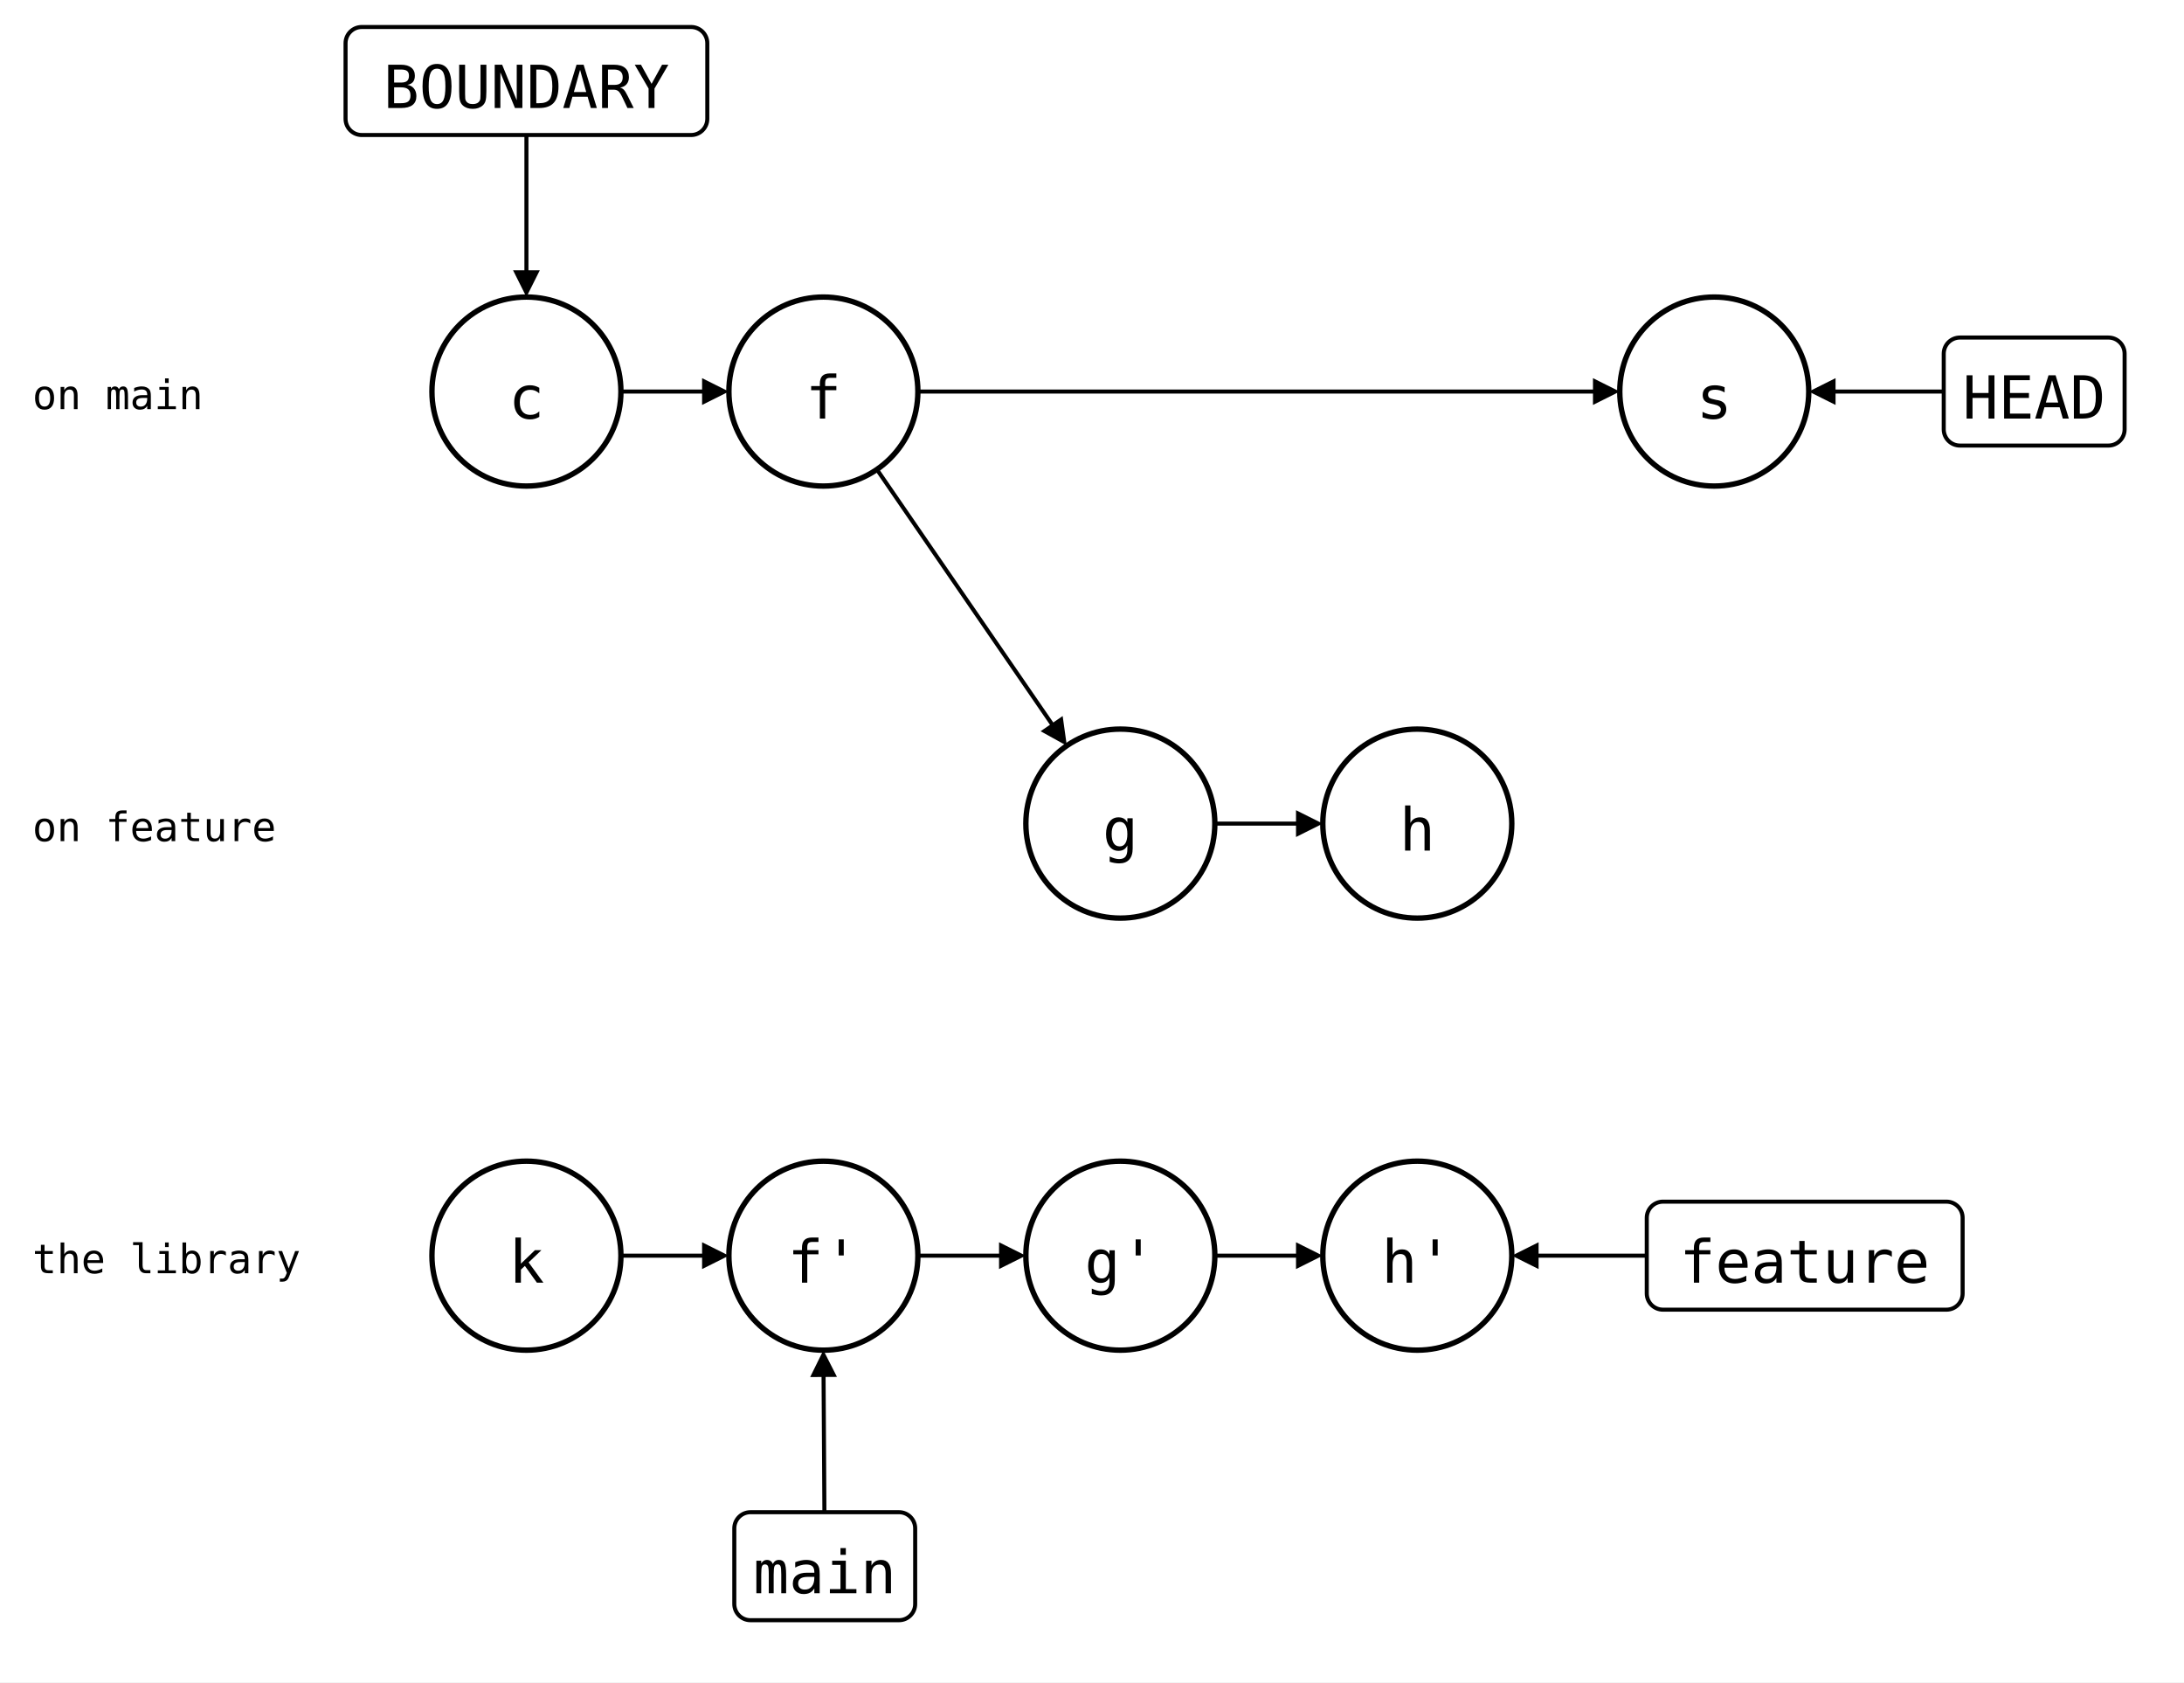
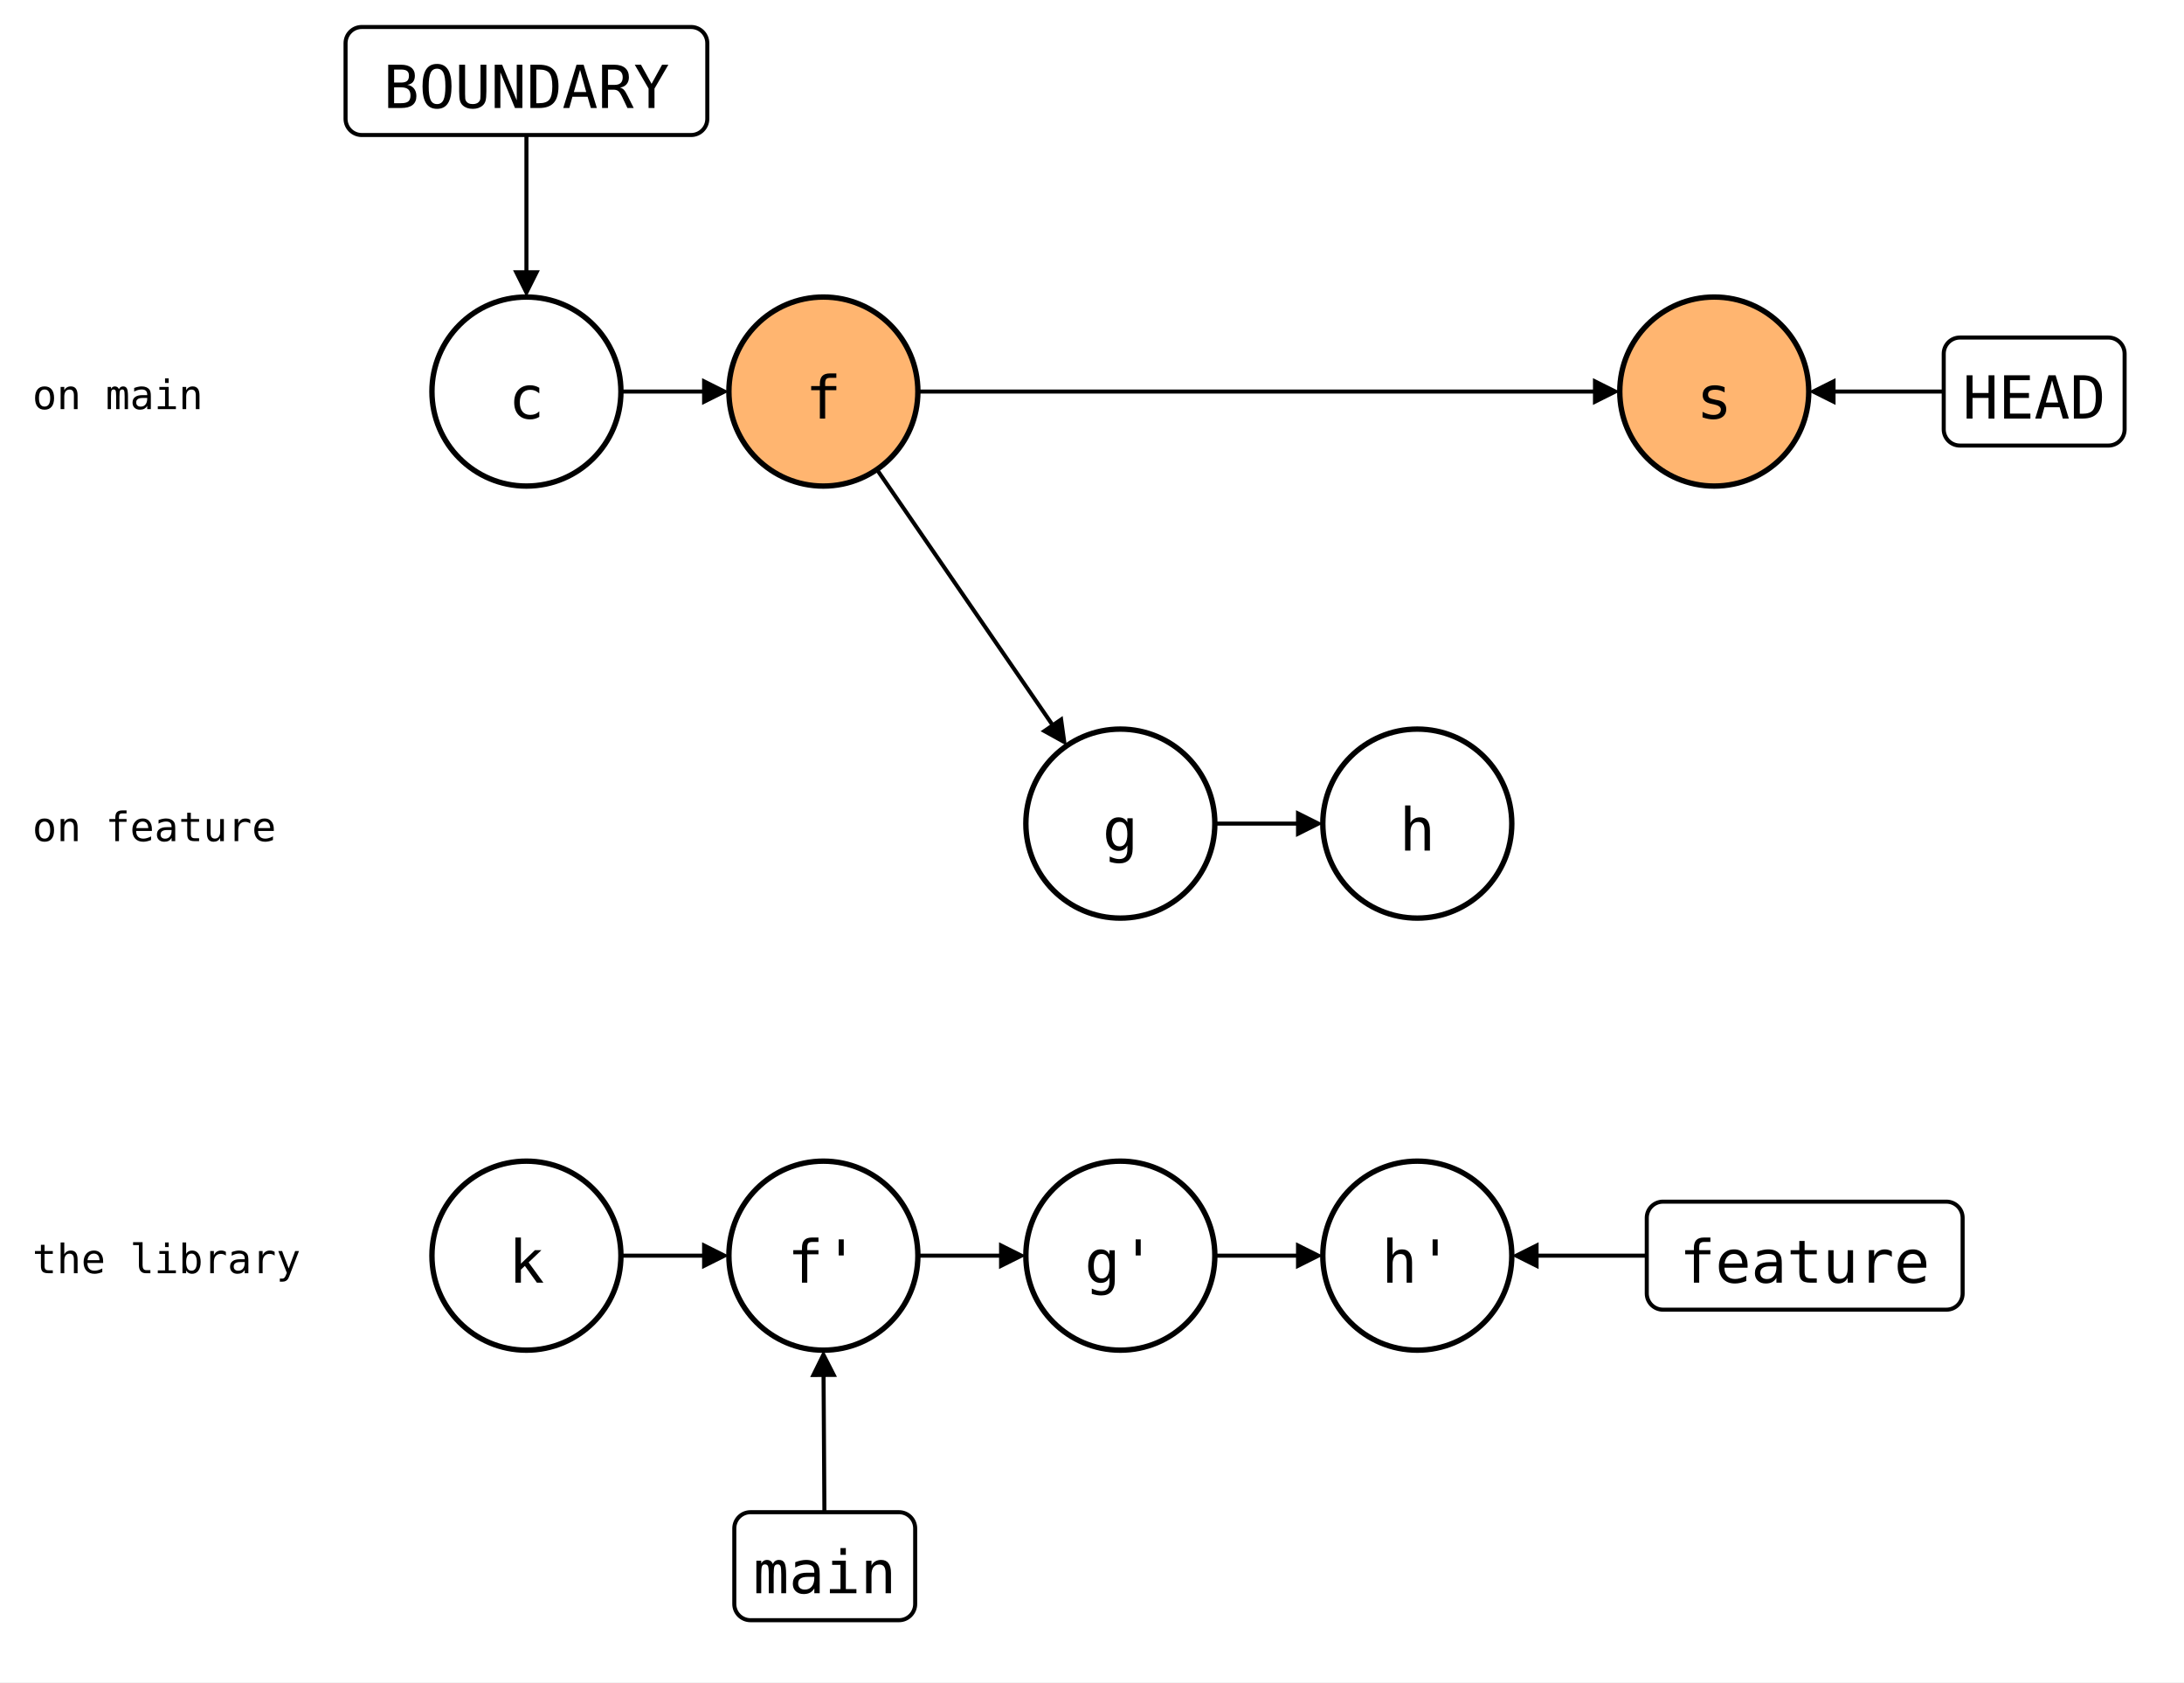
- <svg xmlns="http://www.w3.org/2000/svg" style="background: #ffffff; background-color: light-dark(#ffffff, #121212); color-scheme: light dark;" version="1.1" width="809px" height="623px" viewBox="0 0 809 623" id="ge-svg-VYaWff8DveuT24arUG0e" content="&lt;mxfile host=&quot;Electron&quot;&gt;&#10;  &lt;diagram name=&quot;git-subrepo-splice&quot; id=&quot;git-subrepo-splice&quot;&gt;&#10;    &lt;mxGraphModel grid=&quot;0&quot; gridSize=&quot;10&quot; guides=&quot;1&quot; tooltips=&quot;1&quot; connect=&quot;1&quot; arrows=&quot;1&quot; fold=&quot;0&quot; page=&quot;0&quot; pageScale=&quot;1&quot; pageWidth=&quot;850&quot; pageHeight=&quot;1100&quot; background=&quot;#ffffff&quot; math=&quot;0&quot; shadow=&quot;0&quot;&gt;&#10;      &lt;root&gt;&#10;        &lt;mxCell id=&quot;0&quot; /&gt;&#10;        &lt;mxCell id=&quot;1&quot; parent=&quot;0&quot; /&gt;&#10;        &lt;mxCell id=&quot;text0&quot; parent=&quot;1&quot; style=&quot;text;strokeColor=none;fillColor=none;align=left;verticalAlign=middle;fontSize=15;fontFamily=Roboto Mono,monospace;&quot; value=&quot;on main&quot; vertex=&quot;1&quot;&gt;&#10;          &lt;mxGeometry height=&quot;30&quot; width=&quot;130&quot; y=&quot;90&quot; as=&quot;geometry&quot; /&gt;&#10;        &lt;/mxCell&gt;&#10;        &lt;mxCell id=&quot;text1&quot; parent=&quot;1&quot; style=&quot;text;strokeColor=none;fillColor=none;align=left;verticalAlign=middle;fontSize=15;fontFamily=Roboto Mono,monospace;&quot; value=&quot;on feature&quot; vertex=&quot;1&quot;&gt;&#10;          &lt;mxGeometry height=&quot;30&quot; width=&quot;130&quot; y=&quot;250&quot; as=&quot;geometry&quot; /&gt;&#10;        &lt;/mxCell&gt;&#10;        &lt;mxCell id=&quot;text2&quot; parent=&quot;1&quot; style=&quot;text;strokeColor=none;fillColor=none;align=left;verticalAlign=middle;fontSize=15;fontFamily=Roboto Mono,monospace;&quot; value=&quot;the library&quot; vertex=&quot;1&quot;&gt;&#10;          &lt;mxGeometry height=&quot;30&quot; width=&quot;130&quot; y=&quot;410&quot; as=&quot;geometry&quot; /&gt;&#10;        &lt;/mxCell&gt;&#10;        &lt;mxCell id=&quot;c&quot; parent=&quot;1&quot; style=&quot;ellipse;aspect=fixed;strokeWidth=2;fontSize=22;fontFamily=Roboto Mono,monospace;&quot; value=&quot;c&quot; vertex=&quot;1&quot;&gt;&#10;          &lt;mxGeometry height=&quot;70&quot; width=&quot;70&quot; x=&quot;150&quot; y=&quot;70&quot; as=&quot;geometry&quot; /&gt;&#10;        &lt;/mxCell&gt;&#10;        &lt;mxCell id=&quot;f&quot; parent=&quot;1&quot; style=&quot;ellipse;aspect=fixed;strokeWidth=2;fontSize=22;fontFamily=Roboto Mono,monospace;&quot; value=&quot;f&quot; vertex=&quot;1&quot;&gt;&#10;          &lt;mxGeometry height=&quot;70&quot; width=&quot;70&quot; x=&quot;260&quot; y=&quot;70&quot; as=&quot;geometry&quot; /&gt;&#10;        &lt;/mxCell&gt;&#10;        &lt;mxCell id=&quot;s&quot; parent=&quot;1&quot; style=&quot;ellipse;aspect=fixed;strokeWidth=2;fontSize=22;fontFamily=Roboto Mono,monospace;&quot; value=&quot;s&quot; vertex=&quot;1&quot;&gt;&#10;          &lt;mxGeometry height=&quot;70&quot; width=&quot;70&quot; x=&quot;590&quot; y=&quot;70&quot; as=&quot;geometry&quot; /&gt;&#10;        &lt;/mxCell&gt;&#10;        &lt;mxCell id=&quot;g&quot; parent=&quot;1&quot; style=&quot;ellipse;aspect=fixed;strokeWidth=2;fontSize=22;fontFamily=Roboto Mono,monospace;&quot; value=&quot;g&quot; vertex=&quot;1&quot;&gt;&#10;          &lt;mxGeometry height=&quot;70&quot; width=&quot;70&quot; x=&quot;370&quot; y=&quot;230&quot; as=&quot;geometry&quot; /&gt;&#10;        &lt;/mxCell&gt;&#10;        &lt;mxCell id=&quot;h&quot; parent=&quot;1&quot; style=&quot;ellipse;aspect=fixed;strokeWidth=2;fontSize=22;fontFamily=Roboto Mono,monospace;&quot; value=&quot;h&quot; vertex=&quot;1&quot;&gt;&#10;          &lt;mxGeometry height=&quot;70&quot; width=&quot;70&quot; x=&quot;480&quot; y=&quot;230&quot; as=&quot;geometry&quot; /&gt;&#10;        &lt;/mxCell&gt;&#10;        &lt;mxCell id=&quot;k&quot; parent=&quot;1&quot; style=&quot;ellipse;aspect=fixed;strokeWidth=2;fontSize=22;fontFamily=Roboto Mono,monospace;&quot; value=&quot;k&quot; vertex=&quot;1&quot;&gt;&#10;          &lt;mxGeometry height=&quot;70&quot; width=&quot;70&quot; x=&quot;150&quot; y=&quot;390&quot; as=&quot;geometry&quot; /&gt;&#10;        &lt;/mxCell&gt;&#10;        &lt;mxCell id=&quot;f_&quot; parent=&quot;1&quot; style=&quot;ellipse;aspect=fixed;strokeWidth=2;fontSize=22;fontFamily=Roboto Mono,monospace;&quot; value=&quot;f&amp;#39;&quot; vertex=&quot;1&quot;&gt;&#10;          &lt;mxGeometry height=&quot;70&quot; width=&quot;70&quot; x=&quot;260&quot; y=&quot;390&quot; as=&quot;geometry&quot; /&gt;&#10;        &lt;/mxCell&gt;&#10;        &lt;mxCell id=&quot;g_&quot; parent=&quot;1&quot; style=&quot;ellipse;aspect=fixed;strokeWidth=2;fontSize=22;fontFamily=Roboto Mono,monospace;&quot; value=&quot;g&amp;#39;&quot; vertex=&quot;1&quot;&gt;&#10;          &lt;mxGeometry height=&quot;70&quot; width=&quot;70&quot; x=&quot;370&quot; y=&quot;390&quot; as=&quot;geometry&quot; /&gt;&#10;        &lt;/mxCell&gt;&#10;        &lt;mxCell id=&quot;h_&quot; parent=&quot;1&quot; style=&quot;ellipse;aspect=fixed;strokeWidth=2;fontSize=22;fontFamily=Roboto Mono,monospace;&quot; value=&quot;h&amp;#39;&quot; vertex=&quot;1&quot;&gt;&#10;          &lt;mxGeometry height=&quot;70&quot; width=&quot;70&quot; x=&quot;480&quot; y=&quot;390&quot; as=&quot;geometry&quot; /&gt;&#10;        &lt;/mxCell&gt;&#10;        &lt;mxCell id=&quot;box0&quot; parent=&quot;1&quot; style=&quot;rounded=1;strokeWidth=1.5;fontSize=22;fontFamily=Roboto Mono,monospace;&quot; value=&quot;HEAD&quot; vertex=&quot;1&quot;&gt;&#10;          &lt;mxGeometry height=&quot;40&quot; width=&quot;67&quot; x=&quot;710&quot; y=&quot;85&quot; as=&quot;geometry&quot; /&gt;&#10;        &lt;/mxCell&gt;&#10;        &lt;mxCell id=&quot;e0&quot; edge=&quot;1&quot; parent=&quot;1&quot; source=&quot;box0&quot; style=&quot;endArrow=block;endFill=1;html=1;strokeWidth=1.5;rounded=0;&quot; target=&quot;s&quot;&gt;&#10;          &lt;mxGeometry relative=&quot;1&quot; as=&quot;geometry&quot; /&gt;&#10;        &lt;/mxCell&gt;&#10;        &lt;mxCell id=&quot;box1&quot; parent=&quot;1&quot; style=&quot;rounded=1;strokeWidth=1.5;fontSize=22;fontFamily=Roboto Mono,monospace;&quot; value=&quot;BOUNDARY&quot; vertex=&quot;1&quot;&gt;&#10;          &lt;mxGeometry height=&quot;40&quot; width=&quot;134&quot; x=&quot;118&quot; y=&quot;-30&quot; as=&quot;geometry&quot; /&gt;&#10;        &lt;/mxCell&gt;&#10;        &lt;mxCell id=&quot;e1&quot; edge=&quot;1&quot; parent=&quot;1&quot; source=&quot;box1&quot; style=&quot;endArrow=block;endFill=1;html=1;strokeWidth=1.5;rounded=0;&quot; target=&quot;c&quot;&gt;&#10;          &lt;mxGeometry relative=&quot;1&quot; as=&quot;geometry&quot; /&gt;&#10;        &lt;/mxCell&gt;&#10;        &lt;mxCell id=&quot;box2&quot; parent=&quot;1&quot; style=&quot;rounded=1;strokeWidth=1.5;fontSize=22;fontFamily=Roboto Mono,monospace;&quot; value=&quot;main&quot; vertex=&quot;1&quot;&gt;&#10;          &lt;mxGeometry height=&quot;40&quot; width=&quot;67&quot; x=&quot;262&quot; y=&quot;520&quot; as=&quot;geometry&quot; /&gt;&#10;        &lt;/mxCell&gt;&#10;        &lt;mxCell id=&quot;e2&quot; edge=&quot;1&quot; parent=&quot;1&quot; source=&quot;box2&quot; style=&quot;endArrow=block;endFill=1;html=1;strokeWidth=1.5;rounded=0;&quot; target=&quot;f_&quot;&gt;&#10;          &lt;mxGeometry relative=&quot;1&quot; as=&quot;geometry&quot; /&gt;&#10;        &lt;/mxCell&gt;&#10;        &lt;mxCell id=&quot;box3&quot; parent=&quot;1&quot; style=&quot;rounded=1;strokeWidth=1.5;fontSize=22;fontFamily=Roboto Mono,monospace;&quot; value=&quot;feature&quot; vertex=&quot;1&quot;&gt;&#10;          &lt;mxGeometry height=&quot;40&quot; width=&quot;117&quot; x=&quot;600&quot; y=&quot;405&quot; as=&quot;geometry&quot; /&gt;&#10;        &lt;/mxCell&gt;&#10;        &lt;mxCell id=&quot;e3&quot; edge=&quot;1&quot; parent=&quot;1&quot; source=&quot;box3&quot; style=&quot;endArrow=block;endFill=1;html=1;strokeWidth=1.5;rounded=0;&quot; target=&quot;h_&quot;&gt;&#10;          &lt;mxGeometry relative=&quot;1&quot; as=&quot;geometry&quot; /&gt;&#10;        &lt;/mxCell&gt;&#10;        &lt;mxCell id=&quot;e4&quot; edge=&quot;1&quot; parent=&quot;1&quot; source=&quot;c&quot; style=&quot;endArrow=block;endFill=1;html=1;strokeWidth=1.5;rounded=0;&quot; target=&quot;f&quot;&gt;&#10;          &lt;mxGeometry relative=&quot;1&quot; as=&quot;geometry&quot; /&gt;&#10;        &lt;/mxCell&gt;&#10;        &lt;mxCell id=&quot;e5&quot; edge=&quot;1&quot; parent=&quot;1&quot; source=&quot;f&quot; style=&quot;endArrow=block;endFill=1;html=1;strokeWidth=1.5;rounded=0;&quot; target=&quot;s&quot;&gt;&#10;          &lt;mxGeometry relative=&quot;1&quot; as=&quot;geometry&quot; /&gt;&#10;        &lt;/mxCell&gt;&#10;        &lt;mxCell id=&quot;e6&quot; edge=&quot;1&quot; parent=&quot;1&quot; source=&quot;f&quot; style=&quot;endArrow=block;endFill=1;html=1;strokeWidth=1.5;rounded=0;&quot; target=&quot;g&quot;&gt;&#10;          &lt;mxGeometry relative=&quot;1&quot; as=&quot;geometry&quot; /&gt;&#10;        &lt;/mxCell&gt;&#10;        &lt;mxCell id=&quot;e7&quot; edge=&quot;1&quot; parent=&quot;1&quot; source=&quot;g&quot; style=&quot;endArrow=block;endFill=1;html=1;strokeWidth=1.5;rounded=0;&quot; target=&quot;h&quot;&gt;&#10;          &lt;mxGeometry relative=&quot;1&quot; as=&quot;geometry&quot; /&gt;&#10;        &lt;/mxCell&gt;&#10;        &lt;mxCell id=&quot;e8&quot; edge=&quot;1&quot; parent=&quot;1&quot; source=&quot;k&quot; style=&quot;endArrow=block;endFill=1;html=1;strokeWidth=1.5;rounded=0;&quot; target=&quot;f_&quot;&gt;&#10;          &lt;mxGeometry relative=&quot;1&quot; as=&quot;geometry&quot; /&gt;&#10;        &lt;/mxCell&gt;&#10;        &lt;mxCell id=&quot;e9&quot; edge=&quot;1&quot; parent=&quot;1&quot; source=&quot;f_&quot; style=&quot;endArrow=block;endFill=1;html=1;strokeWidth=1.5;rounded=0;&quot; target=&quot;g_&quot;&gt;&#10;          &lt;mxGeometry relative=&quot;1&quot; as=&quot;geometry&quot; /&gt;&#10;        &lt;/mxCell&gt;&#10;        &lt;mxCell id=&quot;e10&quot; edge=&quot;1&quot; parent=&quot;1&quot; source=&quot;g_&quot; style=&quot;endArrow=block;endFill=1;html=1;strokeWidth=1.5;rounded=0;&quot; target=&quot;h_&quot;&gt;&#10;          &lt;mxGeometry relative=&quot;1&quot; as=&quot;geometry&quot; /&gt;&#10;        &lt;/mxCell&gt;&#10;      &lt;/root&gt;&#10;    &lt;/mxGraphModel&gt;&#10;  &lt;/diagram&gt;&#10;&lt;/mxfile&gt;&#10;">
-   <style type="text/css">@supports (color: light-dark(#000, #fff)) { #ge-svg-VYaWff8DveuT24arUG0e { --ge-adaptive-bg: light-dark(#ffffff, var(--ge-dark-color, #121212)); } }</style>
+ <svg xmlns="http://www.w3.org/2000/svg" style="background: #ffffff; background-color: light-dark(#ffffff, #121212); color-scheme: light dark;" version="1.1" width="809px" height="623px" viewBox="0 0 809 623" id="ge-svg-GuLiiGnBw79qxdJL4D0u" content="&lt;mxfile host=&quot;Electron&quot;&gt;&#10;  &lt;diagram name=&quot;git-subrepo-splice&quot; id=&quot;git-subrepo-splice&quot;&gt;&#10;    &lt;mxGraphModel grid=&quot;0&quot; gridSize=&quot;10&quot; guides=&quot;1&quot; tooltips=&quot;1&quot; connect=&quot;1&quot; arrows=&quot;1&quot; fold=&quot;0&quot; page=&quot;0&quot; pageScale=&quot;1&quot; pageWidth=&quot;850&quot; pageHeight=&quot;1100&quot; background=&quot;#ffffff&quot; math=&quot;0&quot; shadow=&quot;0&quot;&gt;&#10;      &lt;root&gt;&#10;        &lt;mxCell id=&quot;0&quot; /&gt;&#10;        &lt;mxCell id=&quot;1&quot; parent=&quot;0&quot; /&gt;&#10;        &lt;mxCell id=&quot;text0&quot; parent=&quot;1&quot; style=&quot;text;strokeColor=none;fillColor=none;align=left;verticalAlign=middle;fontSize=15;fontFamily=Roboto Mono,monospace;&quot; value=&quot;on main&quot; vertex=&quot;1&quot;&gt;&#10;          &lt;mxGeometry height=&quot;30&quot; width=&quot;130&quot; y=&quot;90&quot; as=&quot;geometry&quot; /&gt;&#10;        &lt;/mxCell&gt;&#10;        &lt;mxCell id=&quot;text1&quot; parent=&quot;1&quot; style=&quot;text;strokeColor=none;fillColor=none;align=left;verticalAlign=middle;fontSize=15;fontFamily=Roboto Mono,monospace;&quot; value=&quot;on feature&quot; vertex=&quot;1&quot;&gt;&#10;          &lt;mxGeometry height=&quot;30&quot; width=&quot;130&quot; y=&quot;250&quot; as=&quot;geometry&quot; /&gt;&#10;        &lt;/mxCell&gt;&#10;        &lt;mxCell id=&quot;text2&quot; parent=&quot;1&quot; style=&quot;text;strokeColor=none;fillColor=none;align=left;verticalAlign=middle;fontSize=15;fontFamily=Roboto Mono,monospace;&quot; value=&quot;the library&quot; vertex=&quot;1&quot;&gt;&#10;          &lt;mxGeometry height=&quot;30&quot; width=&quot;130&quot; y=&quot;410&quot; as=&quot;geometry&quot; /&gt;&#10;        &lt;/mxCell&gt;&#10;        &lt;mxCell id=&quot;c&quot; parent=&quot;1&quot; style=&quot;ellipse;aspect=fixed;strokeWidth=2;fontSize=22;fontFamily=Roboto Mono,monospace;&quot; value=&quot;c&quot; vertex=&quot;1&quot;&gt;&#10;          &lt;mxGeometry height=&quot;70&quot; width=&quot;70&quot; x=&quot;150&quot; y=&quot;70&quot; as=&quot;geometry&quot; /&gt;&#10;        &lt;/mxCell&gt;&#10;        &lt;mxCell id=&quot;f&quot; parent=&quot;1&quot; style=&quot;ellipse;aspect=fixed;strokeWidth=2;fontSize=22;fontFamily=Roboto Mono,monospace;fillColor=#FFB570;&quot; value=&quot;f&quot; vertex=&quot;1&quot;&gt;&#10;          &lt;mxGeometry height=&quot;70&quot; width=&quot;70&quot; x=&quot;260&quot; y=&quot;70&quot; as=&quot;geometry&quot; /&gt;&#10;        &lt;/mxCell&gt;&#10;        &lt;mxCell id=&quot;s&quot; parent=&quot;1&quot; style=&quot;ellipse;aspect=fixed;strokeWidth=2;fontSize=22;fontFamily=Roboto Mono,monospace;fillColor=#FFB570;&quot; value=&quot;s&quot; vertex=&quot;1&quot;&gt;&#10;          &lt;mxGeometry height=&quot;70&quot; width=&quot;70&quot; x=&quot;590&quot; y=&quot;70&quot; as=&quot;geometry&quot; /&gt;&#10;        &lt;/mxCell&gt;&#10;        &lt;mxCell id=&quot;g&quot; parent=&quot;1&quot; style=&quot;ellipse;aspect=fixed;strokeWidth=2;fontSize=22;fontFamily=Roboto Mono,monospace;&quot; value=&quot;g&quot; vertex=&quot;1&quot;&gt;&#10;          &lt;mxGeometry height=&quot;70&quot; width=&quot;70&quot; x=&quot;370&quot; y=&quot;230&quot; as=&quot;geometry&quot; /&gt;&#10;        &lt;/mxCell&gt;&#10;        &lt;mxCell id=&quot;h&quot; parent=&quot;1&quot; style=&quot;ellipse;aspect=fixed;strokeWidth=2;fontSize=22;fontFamily=Roboto Mono,monospace;&quot; value=&quot;h&quot; vertex=&quot;1&quot;&gt;&#10;          &lt;mxGeometry height=&quot;70&quot; width=&quot;70&quot; x=&quot;480&quot; y=&quot;230&quot; as=&quot;geometry&quot; /&gt;&#10;        &lt;/mxCell&gt;&#10;        &lt;mxCell id=&quot;k&quot; parent=&quot;1&quot; style=&quot;ellipse;aspect=fixed;strokeWidth=2;fontSize=22;fontFamily=Roboto Mono,monospace;&quot; value=&quot;k&quot; vertex=&quot;1&quot;&gt;&#10;          &lt;mxGeometry height=&quot;70&quot; width=&quot;70&quot; x=&quot;150&quot; y=&quot;390&quot; as=&quot;geometry&quot; /&gt;&#10;        &lt;/mxCell&gt;&#10;        &lt;mxCell id=&quot;f_&quot; parent=&quot;1&quot; style=&quot;ellipse;aspect=fixed;strokeWidth=2;fontSize=22;fontFamily=Roboto Mono,monospace;&quot; value=&quot;f&amp;#39;&quot; vertex=&quot;1&quot;&gt;&#10;          &lt;mxGeometry height=&quot;70&quot; width=&quot;70&quot; x=&quot;260&quot; y=&quot;390&quot; as=&quot;geometry&quot; /&gt;&#10;        &lt;/mxCell&gt;&#10;        &lt;mxCell id=&quot;g_&quot; parent=&quot;1&quot; style=&quot;ellipse;aspect=fixed;strokeWidth=2;fontSize=22;fontFamily=Roboto Mono,monospace;&quot; value=&quot;g&amp;#39;&quot; vertex=&quot;1&quot;&gt;&#10;          &lt;mxGeometry height=&quot;70&quot; width=&quot;70&quot; x=&quot;370&quot; y=&quot;390&quot; as=&quot;geometry&quot; /&gt;&#10;        &lt;/mxCell&gt;&#10;        &lt;mxCell id=&quot;h_&quot; parent=&quot;1&quot; style=&quot;ellipse;aspect=fixed;strokeWidth=2;fontSize=22;fontFamily=Roboto Mono,monospace;&quot; value=&quot;h&amp;#39;&quot; vertex=&quot;1&quot;&gt;&#10;          &lt;mxGeometry height=&quot;70&quot; width=&quot;70&quot; x=&quot;480&quot; y=&quot;390&quot; as=&quot;geometry&quot; /&gt;&#10;        &lt;/mxCell&gt;&#10;        &lt;mxCell id=&quot;box0&quot; parent=&quot;1&quot; style=&quot;rounded=1;strokeWidth=1.5;fontSize=22;fontFamily=Roboto Mono,monospace;&quot; value=&quot;HEAD&quot; vertex=&quot;1&quot;&gt;&#10;          &lt;mxGeometry height=&quot;40&quot; width=&quot;67&quot; x=&quot;710&quot; y=&quot;85&quot; as=&quot;geometry&quot; /&gt;&#10;        &lt;/mxCell&gt;&#10;        &lt;mxCell id=&quot;e0&quot; edge=&quot;1&quot; parent=&quot;1&quot; source=&quot;box0&quot; style=&quot;endArrow=block;endFill=1;html=1;strokeWidth=1.5;rounded=0;&quot; target=&quot;s&quot;&gt;&#10;          &lt;mxGeometry relative=&quot;1&quot; as=&quot;geometry&quot; /&gt;&#10;        &lt;/mxCell&gt;&#10;        &lt;mxCell id=&quot;box1&quot; parent=&quot;1&quot; style=&quot;rounded=1;strokeWidth=1.5;fontSize=22;fontFamily=Roboto Mono,monospace;&quot; value=&quot;BOUNDARY&quot; vertex=&quot;1&quot;&gt;&#10;          &lt;mxGeometry height=&quot;40&quot; width=&quot;134&quot; x=&quot;118&quot; y=&quot;-30&quot; as=&quot;geometry&quot; /&gt;&#10;        &lt;/mxCell&gt;&#10;        &lt;mxCell id=&quot;e1&quot; edge=&quot;1&quot; parent=&quot;1&quot; source=&quot;box1&quot; style=&quot;endArrow=block;endFill=1;html=1;strokeWidth=1.5;rounded=0;&quot; target=&quot;c&quot;&gt;&#10;          &lt;mxGeometry relative=&quot;1&quot; as=&quot;geometry&quot; /&gt;&#10;        &lt;/mxCell&gt;&#10;        &lt;mxCell id=&quot;box2&quot; parent=&quot;1&quot; style=&quot;rounded=1;strokeWidth=1.5;fontSize=22;fontFamily=Roboto Mono,monospace;&quot; value=&quot;main&quot; vertex=&quot;1&quot;&gt;&#10;          &lt;mxGeometry height=&quot;40&quot; width=&quot;67&quot; x=&quot;262&quot; y=&quot;520&quot; as=&quot;geometry&quot; /&gt;&#10;        &lt;/mxCell&gt;&#10;        &lt;mxCell id=&quot;e2&quot; edge=&quot;1&quot; parent=&quot;1&quot; source=&quot;box2&quot; style=&quot;endArrow=block;endFill=1;html=1;strokeWidth=1.5;rounded=0;&quot; target=&quot;f_&quot;&gt;&#10;          &lt;mxGeometry relative=&quot;1&quot; as=&quot;geometry&quot; /&gt;&#10;        &lt;/mxCell&gt;&#10;        &lt;mxCell id=&quot;box3&quot; parent=&quot;1&quot; style=&quot;rounded=1;strokeWidth=1.5;fontSize=22;fontFamily=Roboto Mono,monospace;&quot; value=&quot;feature&quot; vertex=&quot;1&quot;&gt;&#10;          &lt;mxGeometry height=&quot;40&quot; width=&quot;117&quot; x=&quot;600&quot; y=&quot;405&quot; as=&quot;geometry&quot; /&gt;&#10;        &lt;/mxCell&gt;&#10;        &lt;mxCell id=&quot;e3&quot; edge=&quot;1&quot; parent=&quot;1&quot; source=&quot;box3&quot; style=&quot;endArrow=block;endFill=1;html=1;strokeWidth=1.5;rounded=0;&quot; target=&quot;h_&quot;&gt;&#10;          &lt;mxGeometry relative=&quot;1&quot; as=&quot;geometry&quot; /&gt;&#10;        &lt;/mxCell&gt;&#10;        &lt;mxCell id=&quot;e4&quot; edge=&quot;1&quot; parent=&quot;1&quot; source=&quot;c&quot; style=&quot;endArrow=block;endFill=1;html=1;strokeWidth=1.5;rounded=0;&quot; target=&quot;f&quot;&gt;&#10;          &lt;mxGeometry relative=&quot;1&quot; as=&quot;geometry&quot; /&gt;&#10;        &lt;/mxCell&gt;&#10;        &lt;mxCell id=&quot;e5&quot; edge=&quot;1&quot; parent=&quot;1&quot; source=&quot;f&quot; style=&quot;endArrow=block;endFill=1;html=1;strokeWidth=1.5;rounded=0;&quot; target=&quot;s&quot;&gt;&#10;          &lt;mxGeometry relative=&quot;1&quot; as=&quot;geometry&quot; /&gt;&#10;        &lt;/mxCell&gt;&#10;        &lt;mxCell id=&quot;e6&quot; edge=&quot;1&quot; parent=&quot;1&quot; source=&quot;f&quot; style=&quot;endArrow=block;endFill=1;html=1;strokeWidth=1.5;rounded=0;&quot; target=&quot;g&quot;&gt;&#10;          &lt;mxGeometry relative=&quot;1&quot; as=&quot;geometry&quot; /&gt;&#10;        &lt;/mxCell&gt;&#10;        &lt;mxCell id=&quot;e7&quot; edge=&quot;1&quot; parent=&quot;1&quot; source=&quot;g&quot; style=&quot;endArrow=block;endFill=1;html=1;strokeWidth=1.5;rounded=0;&quot; target=&quot;h&quot;&gt;&#10;          &lt;mxGeometry relative=&quot;1&quot; as=&quot;geometry&quot; /&gt;&#10;        &lt;/mxCell&gt;&#10;        &lt;mxCell id=&quot;e8&quot; edge=&quot;1&quot; parent=&quot;1&quot; source=&quot;k&quot; style=&quot;endArrow=block;endFill=1;html=1;strokeWidth=1.5;rounded=0;&quot; target=&quot;f_&quot;&gt;&#10;          &lt;mxGeometry relative=&quot;1&quot; as=&quot;geometry&quot; /&gt;&#10;        &lt;/mxCell&gt;&#10;        &lt;mxCell id=&quot;e9&quot; edge=&quot;1&quot; parent=&quot;1&quot; source=&quot;f_&quot; style=&quot;endArrow=block;endFill=1;html=1;strokeWidth=1.5;rounded=0;&quot; target=&quot;g_&quot;&gt;&#10;          &lt;mxGeometry relative=&quot;1&quot; as=&quot;geometry&quot; /&gt;&#10;        &lt;/mxCell&gt;&#10;        &lt;mxCell id=&quot;e10&quot; edge=&quot;1&quot; parent=&quot;1&quot; source=&quot;g_&quot; style=&quot;endArrow=block;endFill=1;html=1;strokeWidth=1.5;rounded=0;&quot; target=&quot;h_&quot;&gt;&#10;          &lt;mxGeometry relative=&quot;1&quot; as=&quot;geometry&quot; /&gt;&#10;        &lt;/mxCell&gt;&#10;      &lt;/root&gt;&#10;    &lt;/mxGraphModel&gt;&#10;  &lt;/diagram&gt;&#10;&lt;/mxfile&gt;&#10;">
+   <style type="text/css">@supports (color: light-dark(#000, #fff)) { #ge-svg-GuLiiGnBw79qxdJL4D0u { --ge-adaptive-bg: light-dark(#ffffff, var(--ge-dark-color, #121212)); } }</style>
  <defs />
  <rect fill="#ffffff" width="100%" height="100%" x="0" y="0" style="fill: light-dark(rgb(255, 255, 255), rgb(18, 18, 18));" />
  <g>
    <g data-cell-id="0">
      <g data-cell-id="1">
        <g data-cell-id="text0">
          <g>
            <rect x="10" y="130" width="130" height="30" fill="none" stroke="none" pointer-events="all" />
          </g>
          <g>
            <g fill="#000000" font-family="'Roboto Mono', monospace" text-anchor="start" font-size="15px" style="fill: light-dark(rgb(0, 0, 0), rgb(255, 255, 255));">
              <text x="12" y="151.5">on main</text>
            </g>
          </g>
        </g>
        <g data-cell-id="text1">
          <g>
            <rect x="10" y="290" width="130" height="30" fill="none" stroke="none" pointer-events="all" />
          </g>
          <g>
            <g fill="#000000" font-family="'Roboto Mono', monospace" text-anchor="start" font-size="15px" style="fill: light-dark(rgb(0, 0, 0), rgb(255, 255, 255));">
              <text x="12" y="311.5">on feature</text>
            </g>
          </g>
        </g>
        <g data-cell-id="text2">
          <g>
            <rect x="10" y="450" width="130" height="30" fill="none" stroke="none" pointer-events="all" />
          </g>
          <g>
            <g fill="#000000" font-family="'Roboto Mono', monospace" text-anchor="start" font-size="15px" style="fill: light-dark(rgb(0, 0, 0), rgb(255, 255, 255));">
              <text x="12" y="471.5">the library</text>
            </g>
          </g>
        </g>
        <g data-cell-id="c">
          <g>
            <ellipse cx="195" cy="145" rx="35" ry="35" fill="#ffffff" stroke="#000000" stroke-width="2" pointer-events="all" style="fill: var(--ge-adaptive-bg, #ffffff); stroke: light-dark(rgb(0, 0, 0), rgb(255, 255, 255));" />
          </g>
          <g>
            <g fill="#000000" font-family="'Roboto Mono', monospace" text-anchor="middle" font-size="22px" style="fill: light-dark(rgb(0, 0, 0), rgb(255, 255, 255));">
              <text x="195" y="155">c</text>
            </g>
          </g>
        </g>
        <g data-cell-id="f">
          <g>
-             <ellipse cx="305" cy="145" rx="35" ry="35" fill="#ffffff" stroke="#000000" stroke-width="2" pointer-events="all" style="fill: var(--ge-adaptive-bg, #ffffff); stroke: light-dark(rgb(0, 0, 0), rgb(255, 255, 255));" />
+             <ellipse cx="305" cy="145" rx="35" ry="35" fill="#ffb570" stroke="#000000" stroke-width="2" pointer-events="all" style="fill: light-dark(rgb(255, 181, 112), rgb(126, 63, 3)); stroke: light-dark(rgb(0, 0, 0), rgb(255, 255, 255));" />
          </g>
          <g>
            <g fill="#000000" font-family="'Roboto Mono', monospace" text-anchor="middle" font-size="22px" style="fill: light-dark(rgb(0, 0, 0), rgb(255, 255, 255));">
              <text x="305" y="155">f</text>
            </g>
          </g>
        </g>
        <g data-cell-id="s">
          <g>
-             <ellipse cx="635" cy="145" rx="35" ry="35" fill="#ffffff" stroke="#000000" stroke-width="2" pointer-events="all" style="fill: var(--ge-adaptive-bg, #ffffff); stroke: light-dark(rgb(0, 0, 0), rgb(255, 255, 255));" />
+             <ellipse cx="635" cy="145" rx="35" ry="35" fill="#ffb570" stroke="#000000" stroke-width="2" pointer-events="all" style="fill: light-dark(rgb(255, 181, 112), rgb(126, 63, 3)); stroke: light-dark(rgb(0, 0, 0), rgb(255, 255, 255));" />
          </g>
          <g>
            <g fill="#000000" font-family="'Roboto Mono', monospace" text-anchor="middle" font-size="22px" style="fill: light-dark(rgb(0, 0, 0), rgb(255, 255, 255));">
              <text x="635" y="155">s</text>
            </g>
          </g>
        </g>
        <g data-cell-id="g">
          <g>
            <ellipse cx="415" cy="305" rx="35" ry="35" fill="#ffffff" stroke="#000000" stroke-width="2" pointer-events="all" style="fill: var(--ge-adaptive-bg, #ffffff); stroke: light-dark(rgb(0, 0, 0), rgb(255, 255, 255));" />
          </g>
          <g>
            <g fill="#000000" font-family="'Roboto Mono', monospace" text-anchor="middle" font-size="22px" style="fill: light-dark(rgb(0, 0, 0), rgb(255, 255, 255));">
              <text x="415" y="315">g</text>
            </g>
          </g>
        </g>
        <g data-cell-id="h">
          <g>
            <ellipse cx="525" cy="305" rx="35" ry="35" fill="#ffffff" stroke="#000000" stroke-width="2" pointer-events="all" style="fill: var(--ge-adaptive-bg, #ffffff); stroke: light-dark(rgb(0, 0, 0), rgb(255, 255, 255));" />
          </g>
          <g>
            <g fill="#000000" font-family="'Roboto Mono', monospace" text-anchor="middle" font-size="22px" style="fill: light-dark(rgb(0, 0, 0), rgb(255, 255, 255));">
              <text x="525" y="315">h</text>
            </g>
          </g>
        </g>
        <g data-cell-id="k">
          <g>
            <ellipse cx="195" cy="465" rx="35" ry="35" fill="#ffffff" stroke="#000000" stroke-width="2" pointer-events="all" style="fill: var(--ge-adaptive-bg, #ffffff); stroke: light-dark(rgb(0, 0, 0), rgb(255, 255, 255));" />
          </g>
          <g>
            <g fill="#000000" font-family="'Roboto Mono', monospace" text-anchor="middle" font-size="22px" style="fill: light-dark(rgb(0, 0, 0), rgb(255, 255, 255));">
              <text x="195" y="475">k</text>
            </g>
          </g>
        </g>
        <g data-cell-id="f_">
          <g>
            <ellipse cx="305" cy="465" rx="35" ry="35" fill="#ffffff" stroke="#000000" stroke-width="2" pointer-events="all" style="fill: var(--ge-adaptive-bg, #ffffff); stroke: light-dark(rgb(0, 0, 0), rgb(255, 255, 255));" />
          </g>
          <g>
            <g fill="#000000" font-family="'Roboto Mono', monospace" text-anchor="middle" font-size="22px" style="fill: light-dark(rgb(0, 0, 0), rgb(255, 255, 255));">
              <text x="305" y="475">f'</text>
            </g>
          </g>
        </g>
        <g data-cell-id="g_">
          <g>
            <ellipse cx="415" cy="465" rx="35" ry="35" fill="#ffffff" stroke="#000000" stroke-width="2" pointer-events="all" style="fill: var(--ge-adaptive-bg, #ffffff); stroke: light-dark(rgb(0, 0, 0), rgb(255, 255, 255));" />
          </g>
          <g>
            <g fill="#000000" font-family="'Roboto Mono', monospace" text-anchor="middle" font-size="22px" style="fill: light-dark(rgb(0, 0, 0), rgb(255, 255, 255));">
              <text x="415" y="475">g'</text>
            </g>
          </g>
        </g>
        <g data-cell-id="h_">
          <g>
            <ellipse cx="525" cy="465" rx="35" ry="35" fill="#ffffff" stroke="#000000" stroke-width="2" pointer-events="all" style="fill: var(--ge-adaptive-bg, #ffffff); stroke: light-dark(rgb(0, 0, 0), rgb(255, 255, 255));" />
          </g>
          <g>
            <g fill="#000000" font-family="'Roboto Mono', monospace" text-anchor="middle" font-size="22px" style="fill: light-dark(rgb(0, 0, 0), rgb(255, 255, 255));">
              <text x="525" y="475">h'</text>
            </g>
          </g>
        </g>
        <g data-cell-id="box0">
          <g>
            <rect x="720" y="125" width="67" height="40" rx="6" ry="6" fill="#ffffff" stroke="#000000" stroke-width="1.5" pointer-events="all" style="fill: var(--ge-adaptive-bg, #ffffff); stroke: light-dark(rgb(0, 0, 0), rgb(255, 255, 255));" />
          </g>
          <g>
            <g fill="#000000" font-family="'Roboto Mono', monospace" text-anchor="middle" font-size="22px" style="fill: light-dark(rgb(0, 0, 0), rgb(255, 255, 255));">
              <text x="753.5" y="155">HEAD</text>
            </g>
          </g>
        </g>
        <g data-cell-id="e0">
          <g>
            <path d="M 720 145 L 679.18 145" fill="none" stroke="#000000" stroke-width="1.5" stroke-miterlimit="10" pointer-events="stroke" style="stroke: light-dark(rgb(0, 0, 0), rgb(255, 255, 255));" />
            <path d="M 671.68 145 L 679.18 141.25 L 679.18 148.75 Z" fill="#000000" stroke="#000000" stroke-width="1.5" stroke-miterlimit="10" pointer-events="all" style="fill: light-dark(rgb(0, 0, 0), rgb(255, 255, 255)); stroke: light-dark(rgb(0, 0, 0), rgb(255, 255, 255));" />
          </g>
        </g>
        <g data-cell-id="box1">
          <g>
            <rect x="128" y="10" width="134" height="40" rx="6" ry="6" fill="#ffffff" stroke="#000000" stroke-width="1.5" pointer-events="all" style="fill: var(--ge-adaptive-bg, #ffffff); stroke: light-dark(rgb(0, 0, 0), rgb(255, 255, 255));" />
          </g>
          <g>
            <g fill="#000000" font-family="'Roboto Mono', monospace" text-anchor="middle" font-size="22px" style="fill: light-dark(rgb(0, 0, 0), rgb(255, 255, 255));">
              <text x="195" y="40">BOUNDARY</text>
            </g>
          </g>
        </g>
        <g data-cell-id="e1">
          <g>
            <path d="M 195 50 L 195 100.82" fill="none" stroke="#000000" stroke-width="1.5" stroke-miterlimit="10" pointer-events="stroke" style="stroke: light-dark(rgb(0, 0, 0), rgb(255, 255, 255));" />
            <path d="M 195 108.32 L 191.25 100.82 L 198.75 100.82 Z" fill="#000000" stroke="#000000" stroke-width="1.5" stroke-miterlimit="10" pointer-events="all" style="fill: light-dark(rgb(0, 0, 0), rgb(255, 255, 255)); stroke: light-dark(rgb(0, 0, 0), rgb(255, 255, 255));" />
          </g>
        </g>
        <g data-cell-id="box2">
          <g>
            <rect x="272" y="560" width="67" height="40" rx="6" ry="6" fill="#ffffff" stroke="#000000" stroke-width="1.5" pointer-events="all" style="fill: var(--ge-adaptive-bg, #ffffff); stroke: light-dark(rgb(0, 0, 0), rgb(255, 255, 255));" />
          </g>
          <g>
            <g fill="#000000" font-family="'Roboto Mono', monospace" text-anchor="middle" font-size="22px" style="fill: light-dark(rgb(0, 0, 0), rgb(255, 255, 255));">
              <text x="305.5" y="590">main</text>
            </g>
          </g>
        </g>
        <g data-cell-id="e2">
          <g>
            <path d="M 305.38 560 L 305.06 509.18" fill="none" stroke="#000000" stroke-width="1.5" stroke-miterlimit="10" pointer-events="stroke" style="stroke: light-dark(rgb(0, 0, 0), rgb(255, 255, 255));" />
            <path d="M 305.01 501.68 L 308.81 509.15 L 301.31 509.2 Z" fill="#000000" stroke="#000000" stroke-width="1.5" stroke-miterlimit="10" pointer-events="all" style="fill: light-dark(rgb(0, 0, 0), rgb(255, 255, 255)); stroke: light-dark(rgb(0, 0, 0), rgb(255, 255, 255));" />
          </g>
        </g>
        <g data-cell-id="box3">
          <g>
            <rect x="610" y="445" width="117" height="40" rx="6" ry="6" fill="#ffffff" stroke="#000000" stroke-width="1.5" pointer-events="all" style="fill: var(--ge-adaptive-bg, #ffffff); stroke: light-dark(rgb(0, 0, 0), rgb(255, 255, 255));" />
          </g>
          <g>
            <g fill="#000000" font-family="'Roboto Mono', monospace" text-anchor="middle" font-size="22px" style="fill: light-dark(rgb(0, 0, 0), rgb(255, 255, 255));">
              <text x="668.5" y="475">feature</text>
            </g>
          </g>
        </g>
        <g data-cell-id="e3">
          <g>
            <path d="M 610 465 L 569.18 465" fill="none" stroke="#000000" stroke-width="1.5" stroke-miterlimit="10" pointer-events="stroke" style="stroke: light-dark(rgb(0, 0, 0), rgb(255, 255, 255));" />
            <path d="M 561.68 465 L 569.18 461.25 L 569.18 468.75 Z" fill="#000000" stroke="#000000" stroke-width="1.5" stroke-miterlimit="10" pointer-events="all" style="fill: light-dark(rgb(0, 0, 0), rgb(255, 255, 255)); stroke: light-dark(rgb(0, 0, 0), rgb(255, 255, 255));" />
          </g>
        </g>
        <g data-cell-id="e4">
          <g>
            <path d="M 230 145 L 260.82 145" fill="none" stroke="#000000" stroke-width="1.5" stroke-miterlimit="10" pointer-events="stroke" style="stroke: light-dark(rgb(0, 0, 0), rgb(255, 255, 255));" />
            <path d="M 268.32 145 L 260.82 148.75 L 260.82 141.25 Z" fill="#000000" stroke="#000000" stroke-width="1.5" stroke-miterlimit="10" pointer-events="all" style="fill: light-dark(rgb(0, 0, 0), rgb(255, 255, 255)); stroke: light-dark(rgb(0, 0, 0), rgb(255, 255, 255));" />
          </g>
        </g>
        <g data-cell-id="e5">
          <g>
            <path d="M 340 145 L 590.82 145" fill="none" stroke="#000000" stroke-width="1.5" stroke-miterlimit="10" pointer-events="stroke" style="stroke: light-dark(rgb(0, 0, 0), rgb(255, 255, 255));" />
            <path d="M 598.32 145 L 590.82 148.75 L 590.82 141.25 Z" fill="#000000" stroke="#000000" stroke-width="1.5" stroke-miterlimit="10" pointer-events="all" style="fill: light-dark(rgb(0, 0, 0), rgb(255, 255, 255)); stroke: light-dark(rgb(0, 0, 0), rgb(255, 255, 255));" />
          </g>
        </g>
        <g data-cell-id="e6">
          <g>
            <path d="M 324.82 173.85 L 389.97 268.6" fill="none" stroke="#000000" stroke-width="1.5" stroke-miterlimit="10" pointer-events="stroke" style="stroke: light-dark(rgb(0, 0, 0), rgb(255, 255, 255));" />
            <path d="M 394.22 274.78 L 386.88 270.72 L 393.06 266.47 Z" fill="#000000" stroke="#000000" stroke-width="1.5" stroke-miterlimit="10" pointer-events="all" style="fill: light-dark(rgb(0, 0, 0), rgb(255, 255, 255)); stroke: light-dark(rgb(0, 0, 0), rgb(255, 255, 255));" />
          </g>
        </g>
        <g data-cell-id="e7">
          <g>
            <path d="M 450 305 L 480.82 305" fill="none" stroke="#000000" stroke-width="1.5" stroke-miterlimit="10" pointer-events="stroke" style="stroke: light-dark(rgb(0, 0, 0), rgb(255, 255, 255));" />
            <path d="M 488.32 305 L 480.82 308.75 L 480.82 301.25 Z" fill="#000000" stroke="#000000" stroke-width="1.5" stroke-miterlimit="10" pointer-events="all" style="fill: light-dark(rgb(0, 0, 0), rgb(255, 255, 255)); stroke: light-dark(rgb(0, 0, 0), rgb(255, 255, 255));" />
          </g>
        </g>
        <g data-cell-id="e8">
          <g>
            <path d="M 230 465 L 260.82 465" fill="none" stroke="#000000" stroke-width="1.5" stroke-miterlimit="10" pointer-events="stroke" style="stroke: light-dark(rgb(0, 0, 0), rgb(255, 255, 255));" />
            <path d="M 268.32 465 L 260.82 468.75 L 260.82 461.25 Z" fill="#000000" stroke="#000000" stroke-width="1.5" stroke-miterlimit="10" pointer-events="all" style="fill: light-dark(rgb(0, 0, 0), rgb(255, 255, 255)); stroke: light-dark(rgb(0, 0, 0), rgb(255, 255, 255));" />
          </g>
        </g>
        <g data-cell-id="e9">
          <g>
            <path d="M 340 465 L 370.82 465" fill="none" stroke="#000000" stroke-width="1.5" stroke-miterlimit="10" pointer-events="stroke" style="stroke: light-dark(rgb(0, 0, 0), rgb(255, 255, 255));" />
            <path d="M 378.32 465 L 370.82 468.75 L 370.82 461.25 Z" fill="#000000" stroke="#000000" stroke-width="1.5" stroke-miterlimit="10" pointer-events="all" style="fill: light-dark(rgb(0, 0, 0), rgb(255, 255, 255)); stroke: light-dark(rgb(0, 0, 0), rgb(255, 255, 255));" />
          </g>
        </g>
        <g data-cell-id="e10">
          <g>
            <path d="M 450 465 L 480.82 465" fill="none" stroke="#000000" stroke-width="1.5" stroke-miterlimit="10" pointer-events="stroke" style="stroke: light-dark(rgb(0, 0, 0), rgb(255, 255, 255));" />
            <path d="M 488.32 465 L 480.82 468.75 L 480.82 461.25 Z" fill="#000000" stroke="#000000" stroke-width="1.5" stroke-miterlimit="10" pointer-events="all" style="fill: light-dark(rgb(0, 0, 0), rgb(255, 255, 255)); stroke: light-dark(rgb(0, 0, 0), rgb(255, 255, 255));" />
          </g>
        </g>
      </g>
    </g>
  </g>
</svg>
